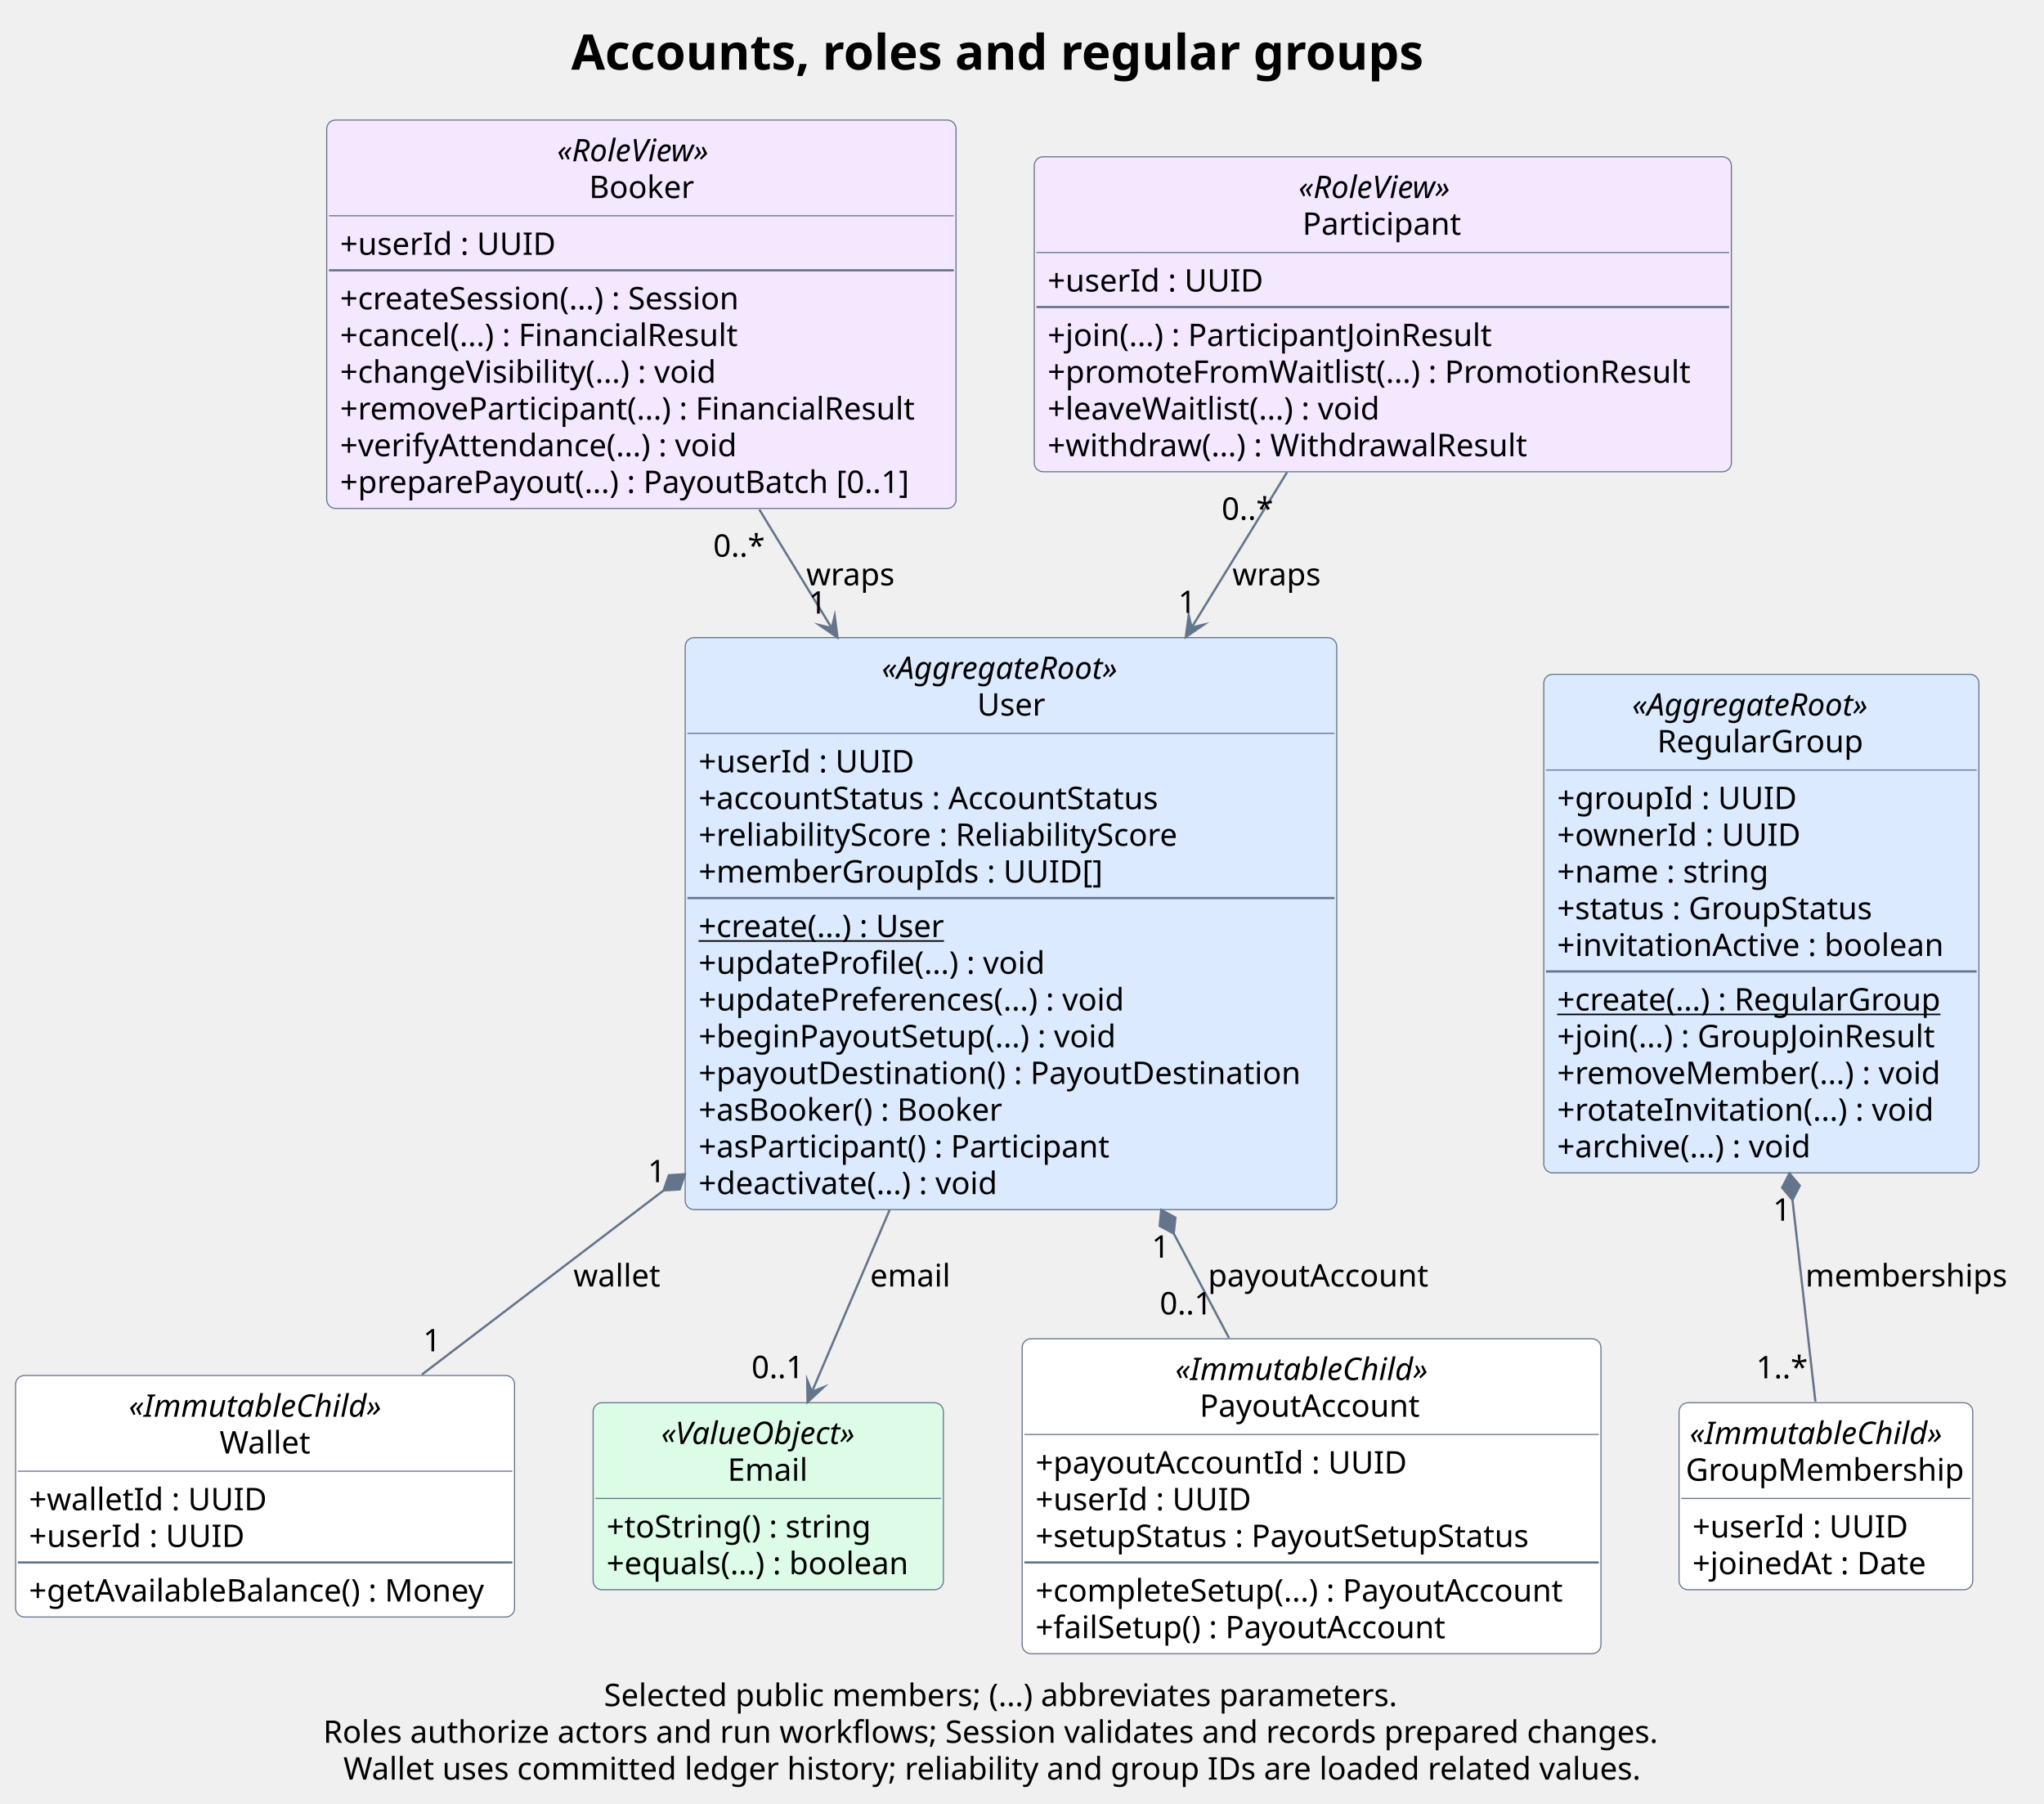
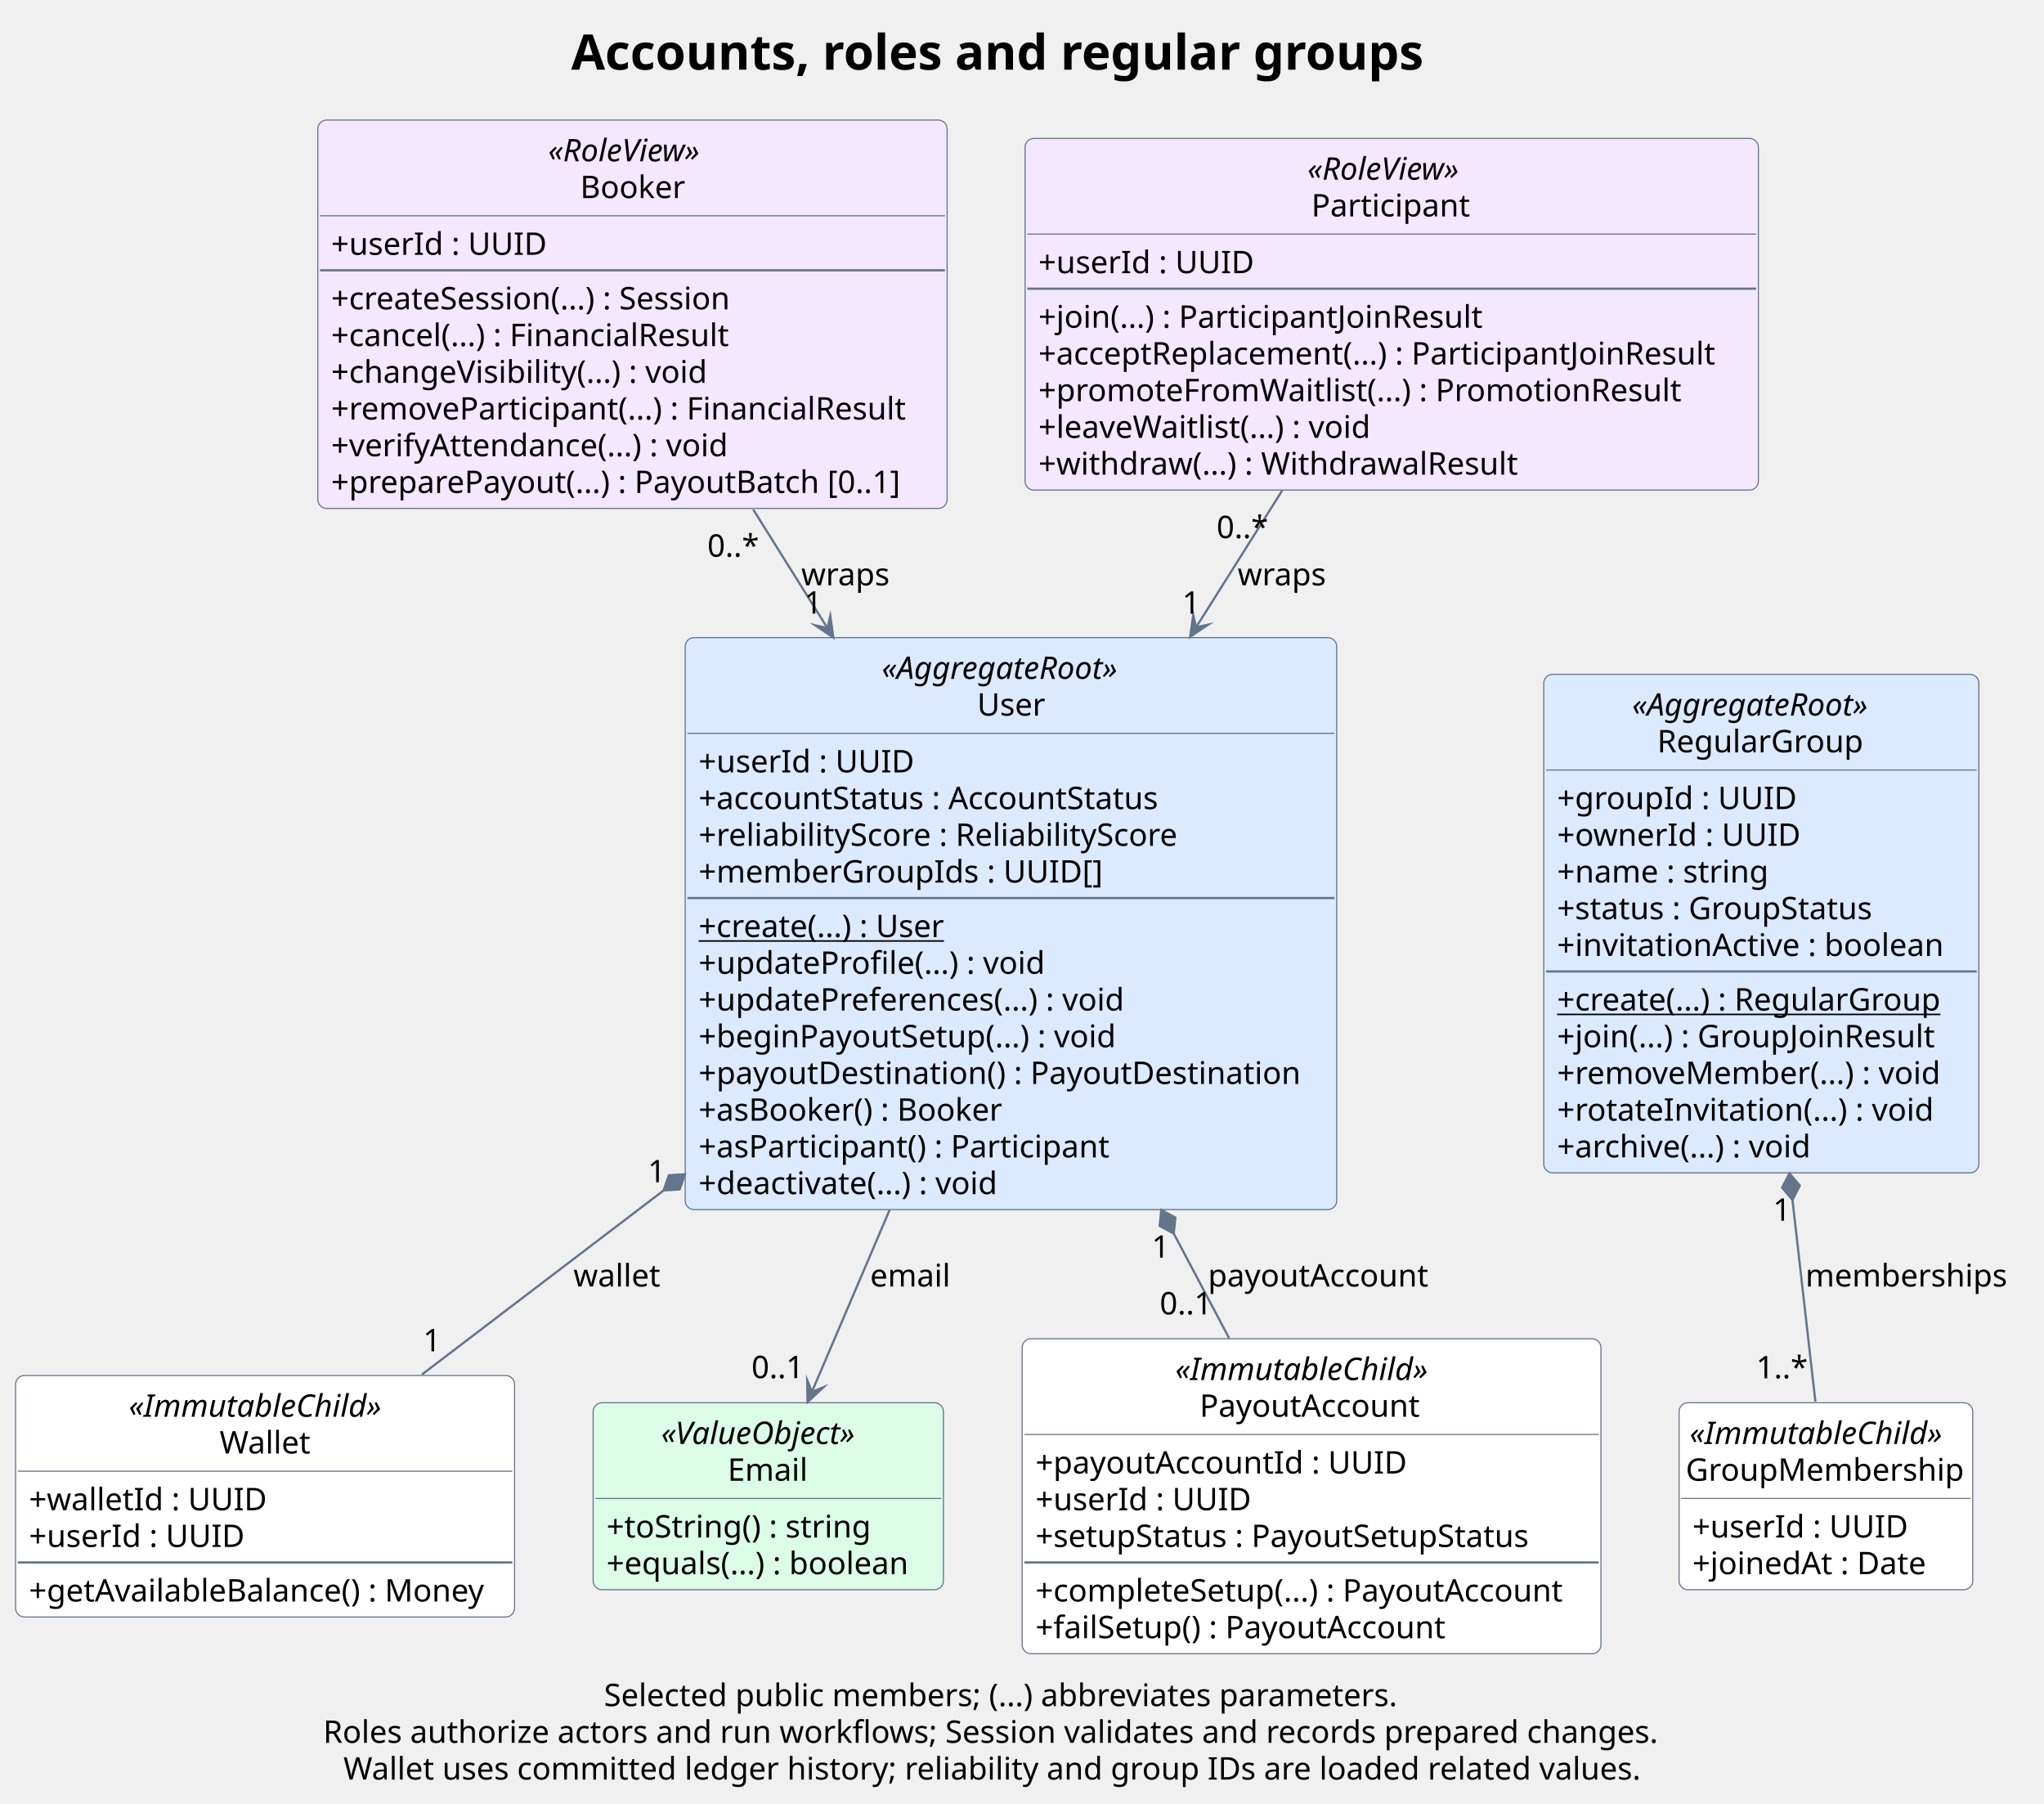
<svg xmlns="http://www.w3.org/2000/svg" version="1.1" data-diagram-type="CLASS" style="width:918px;height:810px;background:#FFFFFF;" width="918px" height="810px" viewBox="0 0 918 810" zoomAndPan="magnify" preserveAspectRatio="none" contentStyleType="text/css">
  <defs />
  <g font-family="sans-serif" lengthAdjust="spacing">
    <g class="title" data-source-line="1">
      <text x="256.558" y="31.27" fill="#000" font-size="22" textLength="398.825" font-weight="700">Accounts, roles and regular groups</text>
    </g>
    <g class="entity" data-qualified-name="Booker" id="ent0001" data-source-line="23">
-       <rect x="146.73" y="53.91" width="282.642" height="174.395" fill="#F3E8FF" style="stroke:#64748B;stroke-width:0.5;" rx="4" ry="4" />
-       <text x="250.173" y="72.445" fill="#000" font-size="14" textLength="75.756" font-style="italic">«RoleView»</text>
-       <text x="264.569" y="88.934" fill="#000" font-size="14" textLength="46.963">Booker</text>
-       <line x1="147.73" y1="96.887" x2="428.372" y2="96.887" style="stroke:#64748B;stroke-width:0.5;" />
-       <text x="152.73" y="114.422" fill="#000" font-size="14" textLength="100.536">+userId : UUID</text>
-       <line x1="147.73" y1="121.375" x2="428.372" y2="121.375" style="stroke:#64748B;stroke-width:1;" />
-       <text x="152.73" y="138.91" fill="#000" font-size="14" textLength="190.176">+createSession(...) : Session</text>
-       <text x="152.73" y="155.398" fill="#000" font-size="14" textLength="190.839">+cancel(...) : FinancialResult</text>
-       <text x="152.73" y="171.887" fill="#000" font-size="14" textLength="182.212">+changeVisibility(...) : void</text>
-       <text x="152.73" y="188.375" fill="#000" font-size="14" textLength="270.642">+removeParticipant(...) : FinancialResult</text>
-       <text x="152.73" y="204.863" fill="#000" font-size="14" textLength="189.622">+verifyAttendance(...) : void</text>
-       <text x="152.73" y="221.352" fill="#000" font-size="14" textLength="266.82">+preparePayout(...) : PayoutBatch [0..1]</text>
+       <rect x="142.73" y="53.91" width="282.642" height="174.395" fill="#F3E8FF" style="stroke:#64748B;stroke-width:0.5;" rx="4" ry="4" />
+       <text x="246.173" y="72.445" fill="#000" font-size="14" textLength="75.756" font-style="italic">«RoleView»</text>
+       <text x="260.569" y="88.934" fill="#000" font-size="14" textLength="46.963">Booker</text>
+       <line x1="143.73" y1="96.887" x2="424.372" y2="96.887" style="stroke:#64748B;stroke-width:0.5;" />
+       <text x="148.73" y="114.422" fill="#000" font-size="14" textLength="100.536">+userId : UUID</text>
+       <line x1="143.73" y1="121.375" x2="424.372" y2="121.375" style="stroke:#64748B;stroke-width:1;" />
+       <text x="148.73" y="138.91" fill="#000" font-size="14" textLength="190.176">+createSession(...) : Session</text>
+       <text x="148.73" y="155.398" fill="#000" font-size="14" textLength="190.839">+cancel(...) : FinancialResult</text>
+       <text x="148.73" y="171.887" fill="#000" font-size="14" textLength="182.212">+changeVisibility(...) : void</text>
+       <text x="148.73" y="188.375" fill="#000" font-size="14" textLength="270.642">+removeParticipant(...) : FinancialResult</text>
+       <text x="148.73" y="204.863" fill="#000" font-size="14" textLength="189.622">+verifyAttendance(...) : void</text>
+       <text x="148.73" y="221.352" fill="#000" font-size="14" textLength="266.82">+preparePayout(...) : PayoutBatch [0..1]</text>
    </g>
    <g class="entity" data-qualified-name="Participant" id="ent0002" data-source-line="34">
-       <rect x="464.5" y="70.4" width="313.089" height="141.418" fill="#F3E8FF" style="stroke:#64748B;stroke-width:0.5;" rx="4" ry="4" />
-       <text x="583.167" y="88.935" fill="#000" font-size="14" textLength="75.756" font-style="italic">«RoleView»</text>
-       <text x="584.961" y="105.424" fill="#000" font-size="14" textLength="72.167">Participant</text>
-       <line x1="465.5" y1="113.377" x2="776.589" y2="113.377" style="stroke:#64748B;stroke-width:0.5;" />
-       <text x="470.5" y="130.912" fill="#000" font-size="14" textLength="100.536">+userId : UUID</text>
-       <line x1="465.5" y1="137.865" x2="776.589" y2="137.865" style="stroke:#64748B;stroke-width:1;" />
-       <text x="470.5" y="155.4" fill="#000" font-size="14" textLength="212.023">+join(...) : ParticipantJoinResult</text>
-       <text x="470.5" y="171.888" fill="#000" font-size="14" textLength="301.089">+promoteFromWaitlist(...) : PromotionResult</text>
-       <text x="470.5" y="188.377" fill="#000" font-size="14" textLength="159.599">+leaveWaitlist(...) : void</text>
-       <text x="470.5" y="204.865" fill="#000" font-size="14" textLength="225.176">+withdraw(...) : WithdrawalResult</text>
+       <rect x="460.37" y="62.16" width="329.358" height="157.906" fill="#F3E8FF" style="stroke:#64748B;stroke-width:0.5;" rx="4" ry="4" />
+       <text x="587.171" y="80.695" fill="#000" font-size="14" textLength="75.756" font-style="italic">«RoleView»</text>
+       <text x="588.966" y="97.184" fill="#000" font-size="14" textLength="72.167">Participant</text>
+       <line x1="461.37" y1="105.137" x2="788.728" y2="105.137" style="stroke:#64748B;stroke-width:0.5;" />
+       <text x="466.37" y="122.672" fill="#000" font-size="14" textLength="100.536">+userId : UUID</text>
+       <line x1="461.37" y1="129.625" x2="788.728" y2="129.625" style="stroke:#64748B;stroke-width:1;" />
+       <text x="466.37" y="147.16" fill="#000" font-size="14" textLength="212.023">+join(...) : ParticipantJoinResult</text>
+       <text x="466.37" y="163.648" fill="#000" font-size="14" textLength="317.358">+acceptReplacement(...) : ParticipantJoinResult</text>
+       <text x="466.37" y="180.137" fill="#000" font-size="14" textLength="301.089">+promoteFromWaitlist(...) : PromotionResult</text>
+       <text x="466.37" y="196.625" fill="#000" font-size="14" textLength="159.599">+leaveWaitlist(...) : void</text>
+       <text x="466.37" y="213.113" fill="#000" font-size="14" textLength="225.176">+withdraw(...) : WithdrawalResult</text>
    </g>
-     <g class="entity" data-qualified-name="User" id="ent0003" data-source-line="43">
+     <g class="entity" data-qualified-name="User" id="ent0003" data-source-line="44">
      <rect x="307.74" y="286.31" width="292.608" height="256.836" fill="#DBEAFE" style="stroke:#64748B;stroke-width:0.5;" rx="4" ry="4" />
      <text x="395.993" y="304.845" fill="#000" font-size="14" textLength="116.102" font-style="italic">«AggregateRoot»</text>
      <text x="438.862" y="321.334" fill="#000" font-size="14" textLength="30.365">User</text>
      <line x1="308.74" y1="329.287" x2="599.348" y2="329.287" style="stroke:#64748B;stroke-width:0.5;" />
      <text x="313.74" y="346.822" fill="#000" font-size="14" textLength="100.536">+userId : UUID</text>
      <text x="313.74" y="363.31" fill="#000" font-size="14" textLength="216.057">+accountStatus : AccountStatus</text>
      <text x="313.74" y="379.798" fill="#000" font-size="14" textLength="226.933">+reliabilityScore : ReliabilityScore</text>
      <text x="313.74" y="396.287" fill="#000" font-size="14" textLength="185.65">+memberGroupIds : UUID[]</text>
      <line x1="308.74" y1="403.24" x2="599.348" y2="403.24" style="stroke:#64748B;stroke-width:1;" />
      <text x="313.74" y="420.775" fill="#000" font-size="14" textLength="118.645" text-decoration="underline">+create(...) : User</text>
      <text x="313.74" y="437.263" fill="#000" font-size="14" textLength="165.703">+updateProfile(...) : void</text>
      <text x="313.74" y="453.752" fill="#000" font-size="14" textLength="201.134">+updatePreferences(...) : void</text>
      <text x="313.74" y="470.24" fill="#000" font-size="14" textLength="196.978">+beginPayoutSetup(...) : void</text>
      <text x="313.74" y="486.728" fill="#000" font-size="14" textLength="280.608">+payoutDestination() : PayoutDestination</text>
      <text x="313.74" y="503.216" fill="#000" font-size="14" textLength="142.317">+asBooker() : Booker</text>
      <text x="313.74" y="519.705" fill="#000" font-size="14" textLength="192.726">+asParticipant() : Participant</text>
      <text x="313.74" y="536.193" fill="#000" font-size="14" textLength="144.327">+deactivate(...) : void</text>
    </g>
-     <g class="entity" data-qualified-name="Wallet" id="ent0004" data-source-line="59">
+     <g class="entity" data-qualified-name="Wallet" id="ent0004" data-source-line="60">
      <rect x="7" y="617.63" width="224.092" height="108.441" fill="#FFF" style="stroke:#64748B;stroke-width:0.5;" rx="4" ry="4" />
      <text x="57.827" y="636.165" fill="#000" font-size="14" textLength="122.438" font-style="italic">«ImmutableChild»</text>
      <text x="98.627" y="652.654" fill="#000" font-size="14" textLength="40.838">Wallet</text>
      <line x1="8" y1="660.607" x2="230.092" y2="660.607" style="stroke:#64748B;stroke-width:0.5;" />
      <text x="13" y="678.142" fill="#000" font-size="14" textLength="110.831">+walletId : UUID</text>
      <text x="13" y="694.63" fill="#000" font-size="14" textLength="100.536">+userId : UUID</text>
      <line x1="8" y1="701.583" x2="230.092" y2="701.583" style="stroke:#64748B;stroke-width:1;" />
      <text x="13" y="719.118" fill="#000" font-size="14" textLength="212.092">+getAvailableBalance() : Money</text>
    </g>
-     <g class="entity" data-qualified-name="Email" id="ent0005" data-source-line="66">
+     <g class="entity" data-qualified-name="Email" id="ent0005" data-source-line="67">
      <rect x="266.39" y="629.87" width="157.305" height="83.953" fill="#DCFCE7" style="stroke:#64748B;stroke-width:0.5;" rx="4" ry="4" />
      <text x="296.921" y="648.405" fill="#000" font-size="14" textLength="96.243" font-style="italic">«ValueObject»</text>
      <text x="326.801" y="664.894" fill="#000" font-size="14" textLength="36.483">Email</text>
      <line x1="267.39" y1="672.847" x2="422.695" y2="672.847" style="stroke:#64748B;stroke-width:0.5;" />
      <text x="272.39" y="690.382" fill="#000" font-size="14" textLength="126.896">+toString() : string</text>
      <text x="272.39" y="706.87" fill="#000" font-size="14" textLength="145.305">+equals(...) : boolean</text>
    </g>
-     <g class="entity" data-qualified-name="PayoutAccount" id="ent0006" data-source-line="71">
+     <g class="entity" data-qualified-name="PayoutAccount" id="ent0006" data-source-line="72">
      <rect x="459.07" y="601.14" width="259.946" height="141.418" fill="#FFF" style="stroke:#64748B;stroke-width:0.5;" rx="4" ry="4" />
      <text x="527.824" y="619.675" fill="#000" font-size="14" textLength="122.438" font-style="italic">«ImmutableChild»</text>
      <text x="538.782" y="636.164" fill="#000" font-size="14" textLength="100.522">PayoutAccount</text>
      <line x1="460.07" y1="644.117" x2="718.016" y2="644.117" style="stroke:#64748B;stroke-width:0.5;" />
      <text x="465.07" y="661.652" fill="#000" font-size="14" textLength="172.778">+payoutAccountId : UUID</text>
      <text x="465.07" y="678.14" fill="#000" font-size="14" textLength="100.536">+userId : UUID</text>
      <text x="465.07" y="694.628" fill="#000" font-size="14" textLength="228.614">+setupStatus : PayoutSetupStatus</text>
      <line x1="460.07" y1="701.582" x2="718.016" y2="701.582" style="stroke:#64748B;stroke-width:1;" />
      <text x="465.07" y="719.117" fill="#000" font-size="14" textLength="247.946">+completeSetup(...) : PayoutAccount</text>
      <text x="465.07" y="735.605" fill="#000" font-size="14" textLength="193.095">+failSetup() : PayoutAccount</text>
    </g>
-     <g class="entity" data-qualified-name="RegularGroup" id="ent0007" data-source-line="80">
+     <g class="entity" data-qualified-name="RegularGroup" id="ent0007" data-source-line="81">
      <rect x="693.33" y="302.79" width="195.422" height="223.859" fill="#DBEAFE" style="stroke:#64748B;stroke-width:0.5;" rx="4" ry="4" />
      <text x="732.99" y="321.325" fill="#000" font-size="14" textLength="116.102" font-style="italic">«AggregateRoot»</text>
      <text x="744.28" y="337.814" fill="#000" font-size="14" textLength="93.522">RegularGroup</text>
      <line x1="694.33" y1="345.767" x2="887.752" y2="345.767" style="stroke:#64748B;stroke-width:0.5;" />
      <text x="699.33" y="363.302" fill="#000" font-size="14" textLength="111.74">+groupId : UUID</text>
      <text x="699.33" y="379.79" fill="#000" font-size="14" textLength="112.786">+ownerId : UUID</text>
      <text x="699.33" y="396.278" fill="#000" font-size="14" textLength="101.274">+name : string</text>
      <text x="699.33" y="412.767" fill="#000" font-size="14" textLength="149.099">+status : GroupStatus</text>
      <text x="699.33" y="429.255" fill="#000" font-size="14" textLength="183.422">+invitationActive : boolean</text>
      <line x1="694.33" y1="436.208" x2="887.752" y2="436.208" style="stroke:#64748B;stroke-width:1;" />
      <text x="699.33" y="453.743" fill="#000" font-size="14" textLength="181.802" text-decoration="underline">+create(...) : RegularGroup</text>
      <text x="699.33" y="470.232" fill="#000" font-size="14" textLength="181.802">+join(...) : GroupJoinResult</text>
      <text x="699.33" y="486.72" fill="#000" font-size="14" textLength="181.029">+removeMember(...) : void</text>
      <text x="699.33" y="503.208" fill="#000" font-size="14" textLength="179.402">+rotateInvitation(...) : void</text>
      <text x="699.33" y="519.696" fill="#000" font-size="14" textLength="123.929">+archive(...) : void</text>
    </g>
-     <g class="entity" data-qualified-name="GroupMembership" id="ent0008" data-source-line="94">
+     <g class="entity" data-qualified-name="GroupMembership" id="ent0008" data-source-line="95">
      <rect x="754.1" y="629.87" width="131.897" height="83.953" fill="#FFF" style="stroke:#64748B;stroke-width:0.5;" rx="4" ry="4" />
      <text x="758.829" y="648.405" fill="#000" font-size="14" textLength="122.438" font-style="italic">«ImmutableChild»</text>
      <text x="757.1" y="664.894" fill="#000" font-size="14" textLength="125.897">GroupMembership</text>
      <line x1="755.1" y1="672.847" x2="884.997" y2="672.847" style="stroke:#64748B;stroke-width:0.5;" />
      <text x="760.1" y="690.382" fill="#000" font-size="14" textLength="100.536">+userId : UUID</text>
      <text x="760.1" y="706.87" fill="#000" font-size="14" textLength="112.772">+joinedAt : Date</text>
    </g>
-     <g class="link" data-entity-1="ent0001" data-entity-2="ent0003" id="lnk9" data-source-line="99" data-link-type="dependency">
-       <path d="M341.03,228.8 C352.22,247.12 361.652,262.544 373.552,282.014" style="stroke:#64748B;stroke-width:1;" fill="none" id="Booker-to-User" codeLine="99" />
-       <polygon points="376.16,286.28,374.879,276.515,373.552,282.014,368.053,280.687,376.16,286.28" fill="#64748B" style="stroke:#64748B;stroke-width:1;stroke-linejoin:miter;stroke-miterlimit:10;" />
-       <text x="362.11" y="262.845" fill="#000" font-size="14" textLength="40.195">wraps</text>
-       <text x="320.314" y="249.98" fill="#000" font-size="14" textLength="24.459">0..*</text>
-       <text x="363.196" y="275.515" fill="#000" font-size="14">1</text>
+     <g class="link" data-entity-1="ent0001" data-entity-2="ent0003" id="lnk9" data-source-line="100" data-link-type="dependency">
+       <path d="M338.3,228.8 C349.77,247.12 359.448,262.571 371.628,282.041" style="stroke:#64748B;stroke-width:1;" fill="none" id="Booker-to-User" codeLine="100" />
+       <polygon points="374.28,286.28,372.898,276.529,371.628,282.041,366.116,280.772,374.28,286.28" fill="#64748B" style="stroke:#64748B;stroke-width:1;stroke-linejoin:miter;stroke-miterlimit:10;" />
+       <text x="359.87" y="262.845" fill="#000" font-size="14" textLength="40.195">wraps</text>
+       <text x="317.685" y="249.98" fill="#000" font-size="14" textLength="24.459">0..*</text>
+       <text x="361.202" y="275.515" fill="#000" font-size="14">1</text>
    </g>
-     <g class="link" data-entity-1="ent0002" data-entity-2="ent0003" id="lnk10" data-source-line="100" data-link-type="dependency">
-       <path d="M578.04,212.06 C564.12,234.69 550.85,256.292 535.18,281.762" style="stroke:#64748B;stroke-width:1;" fill="none" id="Participant-to-User" codeLine="100" />
-       <polygon points="532.56,286.02,540.683,280.451,535.18,281.762,533.869,276.259,532.56,286.02" fill="#64748B" style="stroke:#64748B;stroke-width:1;stroke-linejoin:miter;stroke-miterlimit:10;" />
-       <text x="553.5" y="262.845" fill="#000" font-size="14" textLength="40.195">wraps</text>
-       <text x="548.648" y="233.391" fill="#000" font-size="14" textLength="24.459">0..*</text>
-       <text x="529.127" y="275.24" fill="#000" font-size="14">1</text>
+     <g class="link" data-entity-1="ent0002" data-entity-2="ent0003" id="lnk10" data-source-line="101" data-link-type="dependency">
+       <path d="M575.82,220.31 C562.89,240.84 551.274,259.289 537.174,281.689" style="stroke:#64748B;stroke-width:1;" fill="none" id="Participant-to-User" codeLine="101" />
+       <polygon points="534.51,285.92,542.69,280.434,537.174,281.689,535.919,276.173,534.51,285.92" fill="#64748B" style="stroke:#64748B;stroke-width:1;stroke-linejoin:miter;stroke-miterlimit:10;" />
+       <text x="555.86" y="262.845" fill="#000" font-size="14" textLength="40.195">wraps</text>
+       <text x="546.387" y="241.633" fill="#000" font-size="14" textLength="24.459">0..*</text>
+       <text x="530.955" y="275.56" fill="#000" font-size="14">1</text>
    </g>
-     <g class="link" data-entity-1="ent0003" data-entity-2="ent0004" id="lnk11" data-source-line="101" data-link-type="composition">
-       <path d="M298.053,534.531 C257.033,565.771 223.84,591.04 189.45,617.23" style="stroke:#64748B;stroke-width:1;" fill="none" id="User-backto-Wallet" codeLine="101" />
+     <g class="link" data-entity-1="ent0003" data-entity-2="ent0004" id="lnk11" data-source-line="102" data-link-type="composition">
+       <path d="M298.053,534.531 C257.033,565.771 223.84,591.04 189.45,617.23" style="stroke:#64748B;stroke-width:1;" fill="none" id="User-backto-Wallet" codeLine="102" />
      <polygon points="307.6,527.26,300.403,527.713,298.053,534.531,305.25,534.078,307.6,527.26" fill="#64748B" style="stroke:#64748B;stroke-width:1;stroke-linejoin:miter;stroke-miterlimit:10;" />
      <text x="257.54" y="577.675" fill="#000" font-size="14" textLength="39.648">wallet</text>
      <text x="290.927" y="530.853" fill="#000" font-size="14">1</text>
      <text x="190.013" y="606.773" fill="#000" font-size="14">1</text>
    </g>
-     <g class="link" data-entity-1="ent0003" data-entity-2="ent0006" id="lnk12" data-source-line="102" data-link-type="composition">
-       <path d="M527.164,553.896 C537.644,573.696 542.51,582.9 551.98,600.8" style="stroke:#64748B;stroke-width:1;" fill="none" id="User-backto-PayoutAccount" codeLine="102" />
+     <g class="link" data-entity-1="ent0003" data-entity-2="ent0006" id="lnk12" data-source-line="103" data-link-type="composition">
+       <path d="M527.164,553.896 C537.644,573.696 542.51,582.9 551.98,600.8" style="stroke:#64748B;stroke-width:1;" fill="none" id="User-backto-PayoutAccount" codeLine="103" />
      <polygon points="521.55,543.29,520.822,550.464,527.164,553.896,527.892,546.722,521.55,543.29" fill="#64748B" style="stroke:#64748B;stroke-width:1;stroke-linejoin:miter;stroke-miterlimit:10;" />
      <text x="542.53" y="577.675" fill="#000" font-size="14" textLength="101.596">payoutAccount</text>
      <text x="517.246" y="564.734" fill="#000" font-size="14">1</text>
      <text x="520.846" y="590.209" fill="#000" font-size="14" textLength="26.564">0..1</text>
    </g>
-     <g class="link" data-entity-1="ent0003" data-entity-2="ent0005" id="lnk13" data-source-line="103" data-link-type="dependency">
-       <path d="M399.55,543.29 C386.19,574.56 374.794,601.222 364.644,624.982" style="stroke:#64748B;stroke-width:1;" fill="none" id="User-to-Email" codeLine="103" />
+     <g class="link" data-entity-1="ent0003" data-entity-2="ent0005" id="lnk13" data-source-line="104" data-link-type="dependency">
+       <path d="M399.55,543.29 C386.19,574.56 374.794,601.222 364.644,624.982" style="stroke:#64748B;stroke-width:1;" fill="none" id="User-to-Email" codeLine="104" />
      <polygon points="362.68,629.58,369.894,622.875,364.644,624.982,362.537,619.732,362.68,629.58" fill="#64748B" style="stroke:#64748B;stroke-width:1;stroke-linejoin:miter;stroke-miterlimit:10;" />
      <text x="390.78" y="577.675" fill="#000" font-size="14" textLength="36.695">email</text>
      <text x="337.495" y="618.83" fill="#000" font-size="14" textLength="26.564">0..1</text>
    </g>
-     <g class="link" data-entity-1="ent0007" data-entity-2="ent0008" id="lnk14" data-source-line="104" data-link-type="composition">
-       <path d="M805.036,538.803 C809.176,575.193 812.16,601.48 815.33,629.37" style="stroke:#64748B;stroke-width:1;" fill="none" id="RegularGroup-backto-GroupMembership" codeLine="104" />
+     <g class="link" data-entity-1="ent0007" data-entity-2="ent0008" id="lnk14" data-source-line="105" data-link-type="composition">
+       <path d="M805.036,538.803 C809.176,575.193 812.16,601.48 815.33,629.37" style="stroke:#64748B;stroke-width:1;" fill="none" id="RegularGroup-backto-GroupMembership" codeLine="105" />
      <polygon points="803.68,526.88,800.384,533.294,805.036,538.803,808.333,532.39,803.68,526.88" fill="#64748B" style="stroke:#64748B;stroke-width:1;stroke-linejoin:miter;stroke-miterlimit:10;" />
      <text x="810.84" y="577.675" fill="#000" font-size="14" textLength="92.101">memberships</text>
      <text x="796.261" y="548.129" fill="#000" font-size="14">1</text>
      <text x="788.702" y="618.9" fill="#000" font-size="14" textLength="24.459">1..*</text>
    </g>
-     <g class="caption" data-source-line="110">
+     <g class="caption" data-source-line="111">
      <text x="271.243" y="766.093" fill="#000" font-size="14" textLength="369.455">Selected public members; (...) abbreviates parameters.</text>
      <text x="145.154" y="782.582" fill="#000" font-size="14" textLength="621.633">Roles authorize actors and run workflows; Session validates and records prepared changes.</text>
      <text x="154.225" y="799.07" fill="#000" font-size="14" textLength="603.49">Wallet uses committed ledger history; reliability and group IDs are loaded related values.</text>
    </g>
  </g>
</svg>
